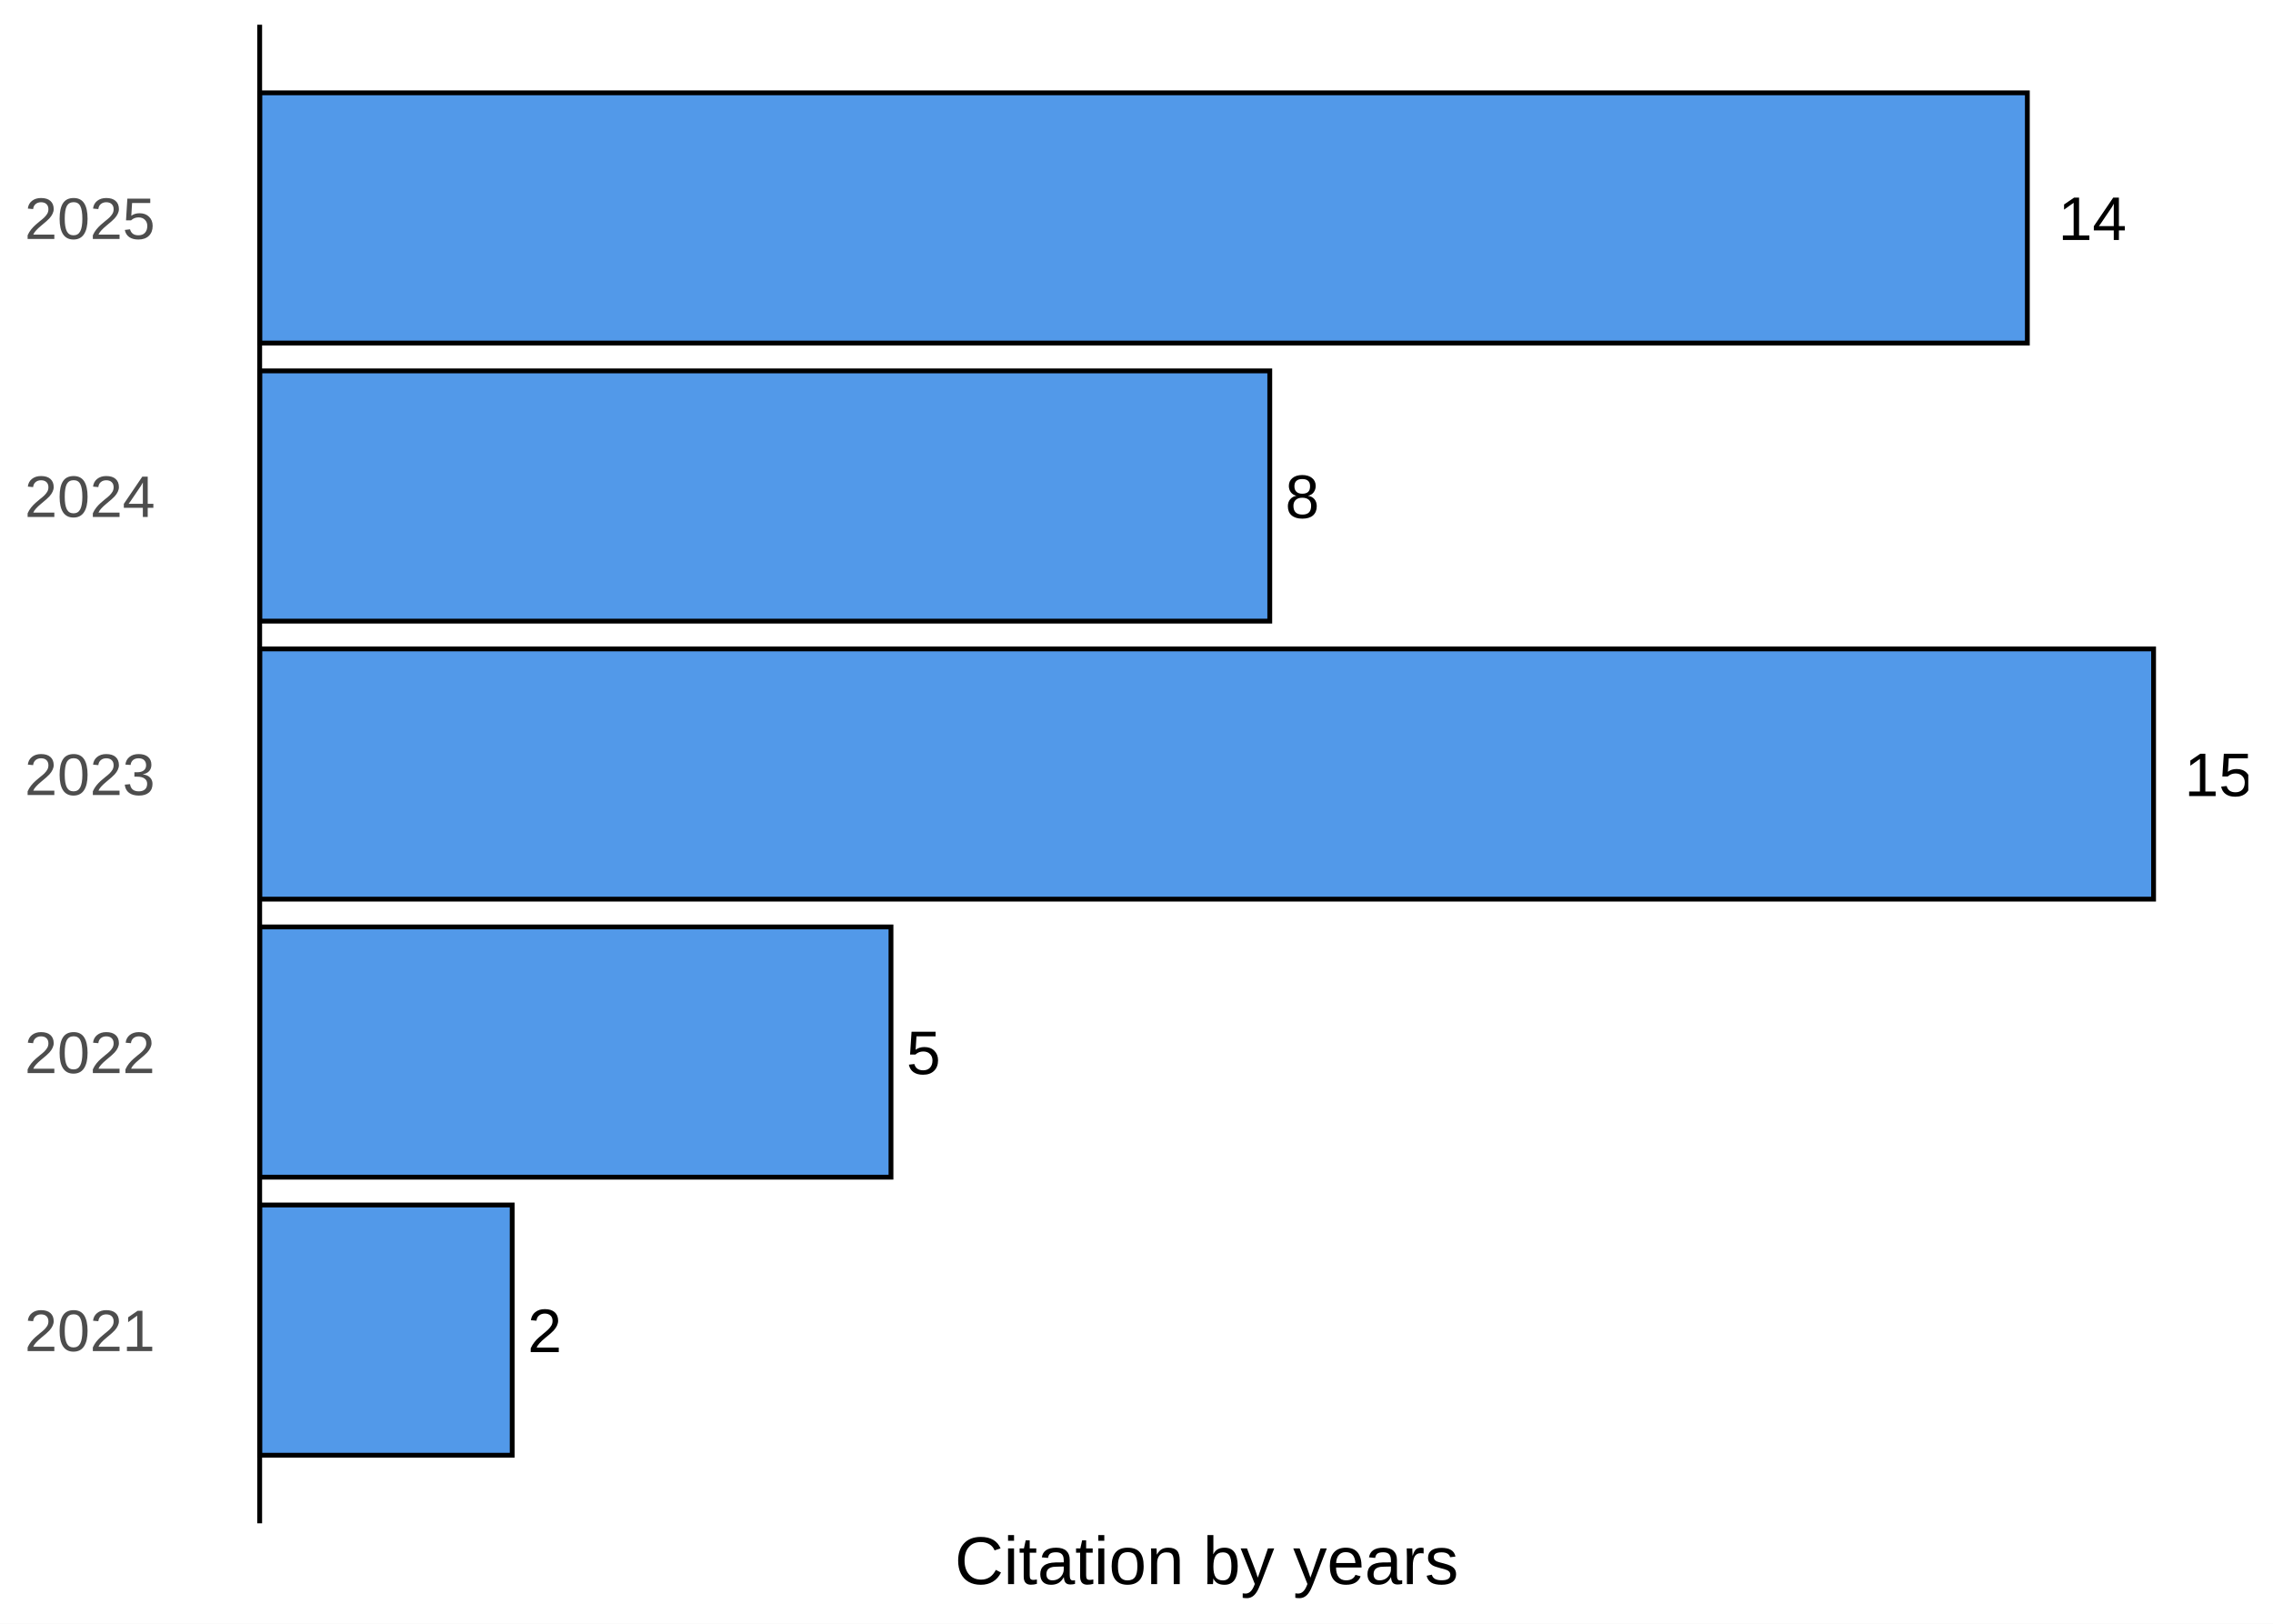
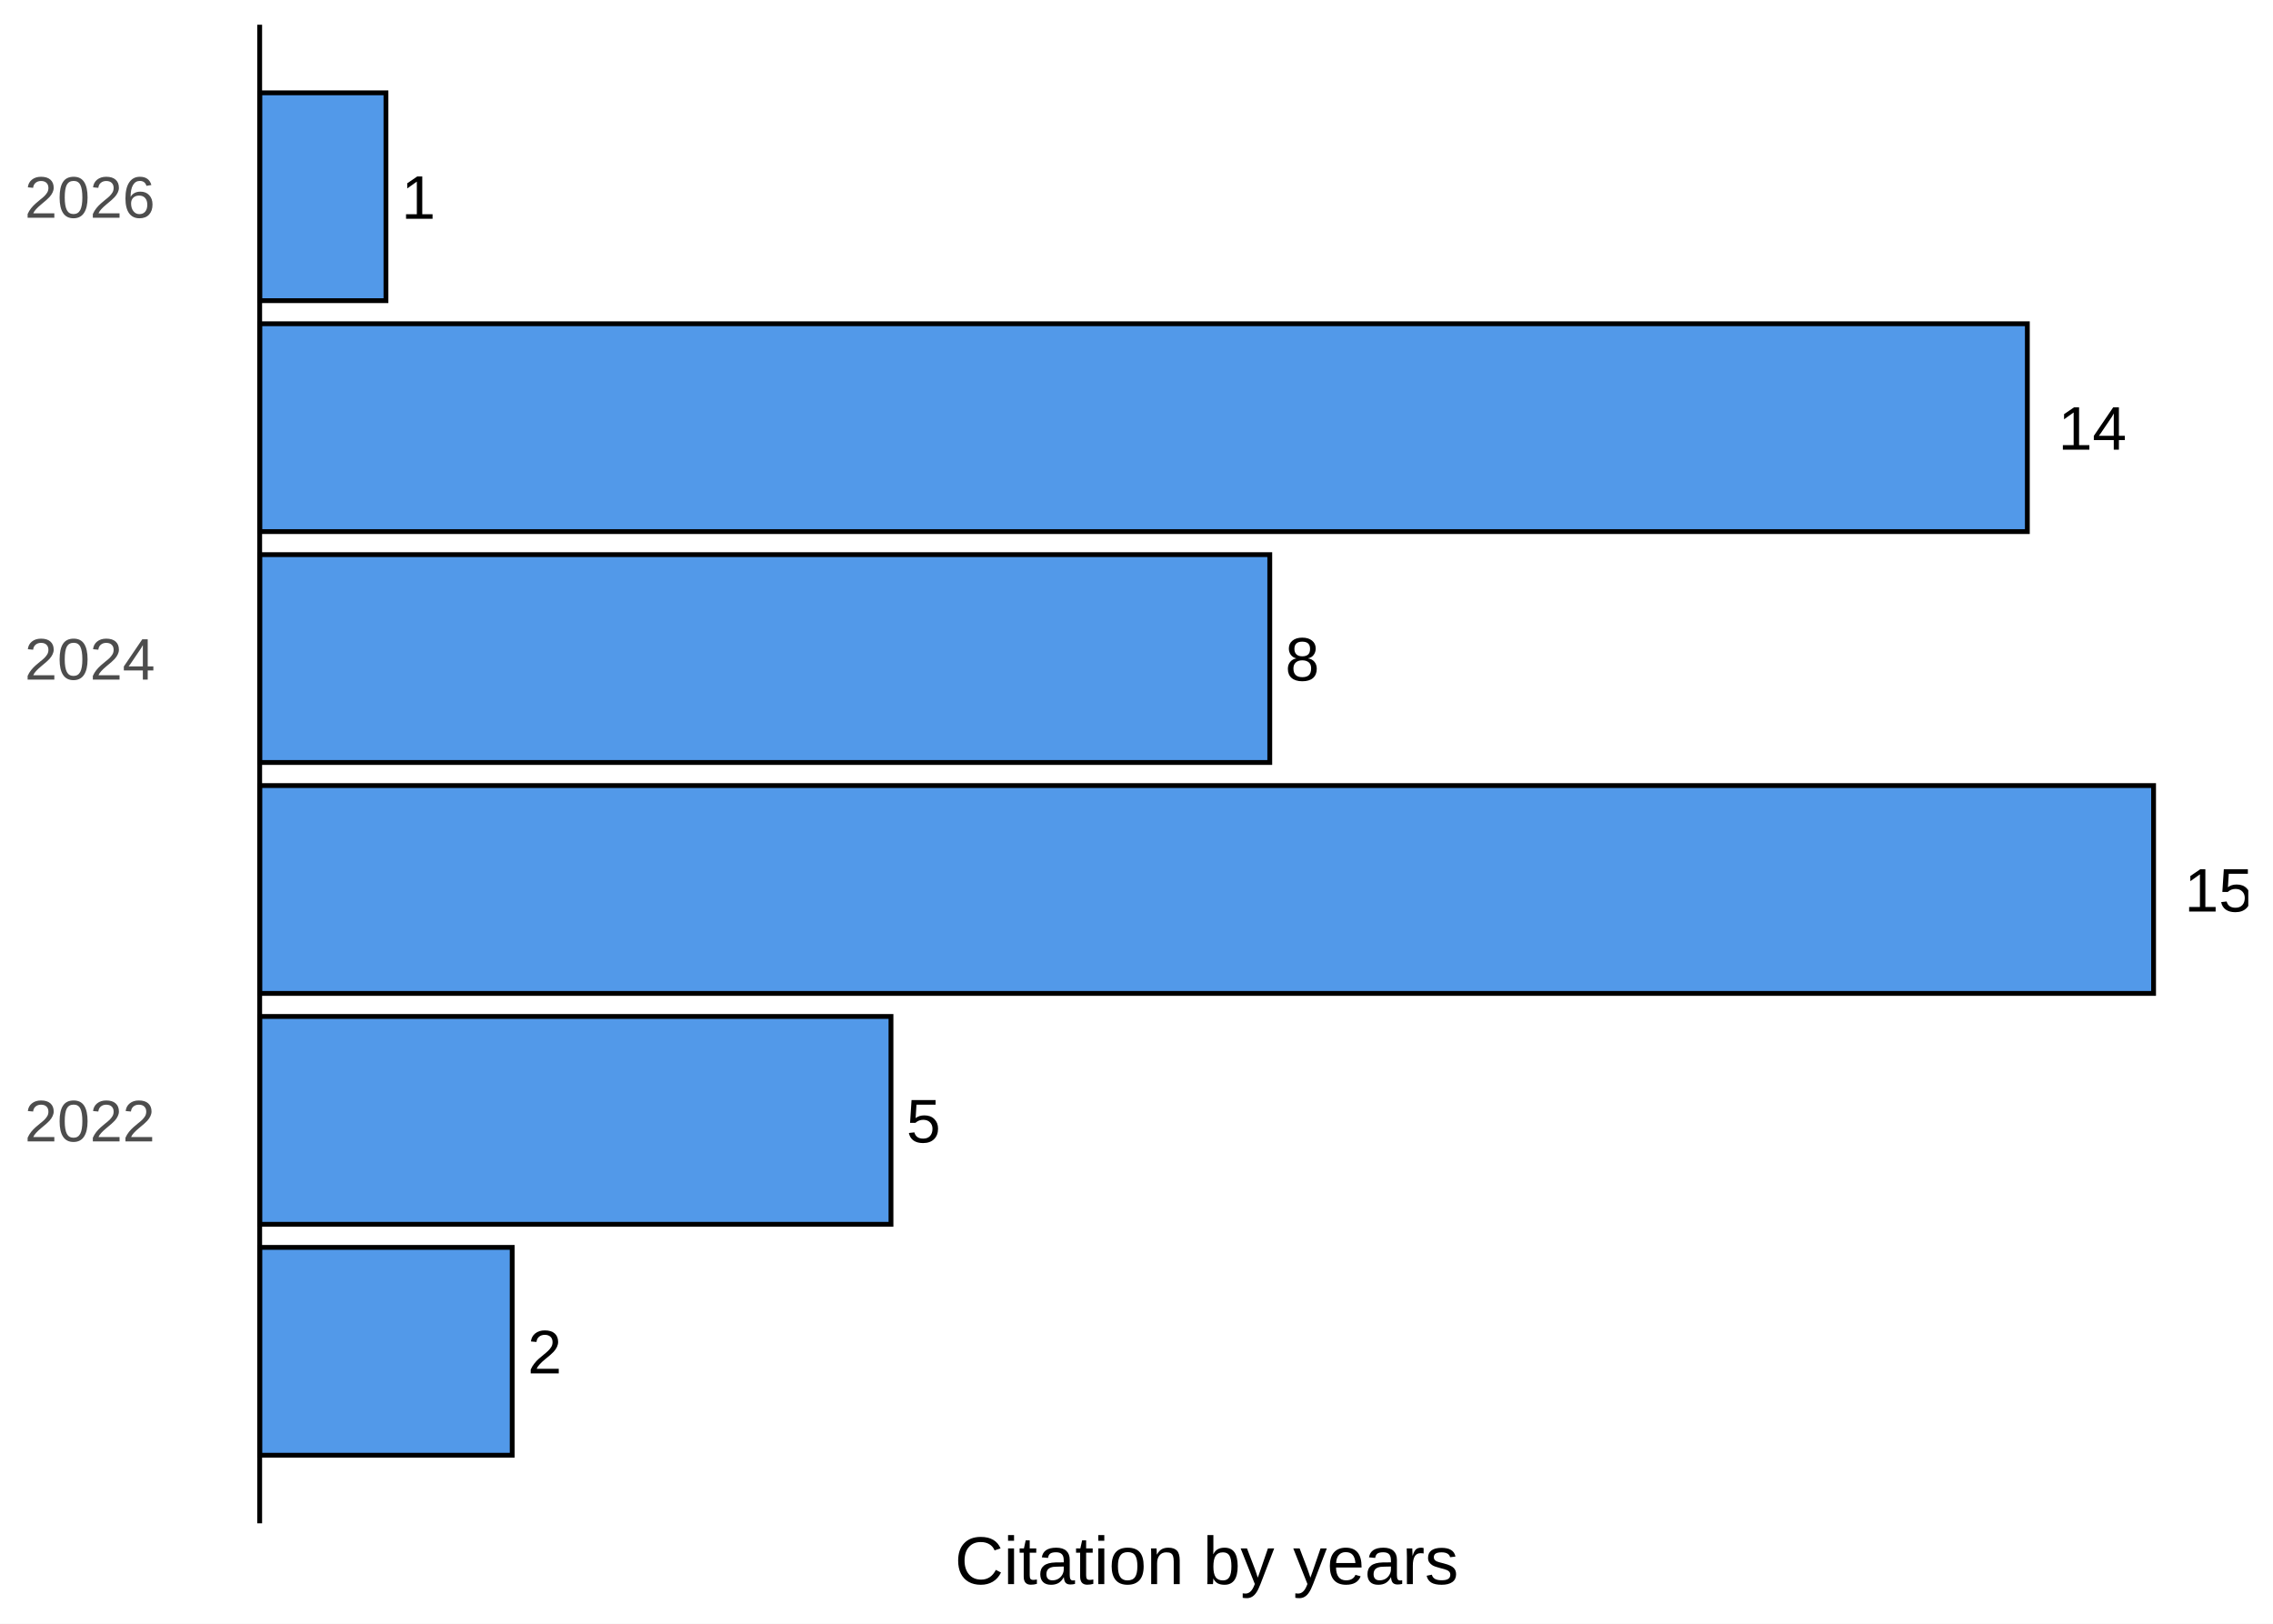
<svg xmlns="http://www.w3.org/2000/svg" width="504.00pt" height="360.00pt" viewBox="0 0 504.00 360.00">
  <g class="svglite">
    <defs>
      <style type="text/css">
    .svglite line, .svglite polyline, .svglite polygon, .svglite path, .svglite rect, .svglite circle {
      fill: none;
      stroke: #000000;
      stroke-linecap: round;
      stroke-linejoin: round;
      stroke-miterlimit: 10.00;
    }
    .svglite text {
      white-space: pre;
    }
    .svglite g.glyphgroup path {
      fill: inherit;
      stroke: none;
    }
  </style>
    </defs>
    <rect width="100%" height="100%" style="stroke: none; fill: #FFFFFF;" />
    <defs>
      <clipPath id="cpMC4wMHw1MDQuMDB8MC4wMHwzNjAuMDA=">
        <rect x="0.00" y="0.00" width="504.00" height="360.00" />
      </clipPath>
    </defs>
    <g clip-path="url(#cpMC4wMHw1MDQuMDB8MC4wMHwzNjAuMDA=)">
</g>
    <defs>
      <clipPath id="cpMzYuNTh8NDk4LjUyfDUuNDh8MzM3Ljc0">
        <rect x="36.58" y="5.48" width="461.94" height="332.26" />
      </clipPath>
    </defs>
    <g clip-path="url(#cpMzYuNTh8NDk4LjUyfDUuNDh8MzM3Ljc0)">
-       <rect x="57.58" y="267.16" width="55.99" height="55.48" style="stroke-width: 1.07; stroke-linecap: butt; stroke-linejoin: miter; fill: #2780E3; fill-opacity: 0.80;" />
-       <rect x="57.58" y="205.51" width="139.98" height="55.48" style="stroke-width: 1.07; stroke-linecap: butt; stroke-linejoin: miter; fill: #2780E3; fill-opacity: 0.80;" />
-       <rect x="57.58" y="143.87" width="419.94" height="55.48" style="stroke-width: 1.07; stroke-linecap: butt; stroke-linejoin: miter; fill: #2780E3; fill-opacity: 0.80;" />
-       <rect x="57.58" y="82.23" width="223.97" height="55.48" style="stroke-width: 1.07; stroke-linecap: butt; stroke-linejoin: miter; fill: #2780E3; fill-opacity: 0.80;" />
-       <rect x="57.58" y="20.58" width="391.95" height="55.48" style="stroke-width: 1.07; stroke-linecap: butt; stroke-linejoin: miter; fill: #2780E3; fill-opacity: 0.80;" />
-       <text x="116.99" y="299.78" style="font-size: 13.66px; font-family: &quot;Arial&quot;;" textLength="7.59px" lengthAdjust="spacingAndGlyphs">2</text>
-       <text x="200.98" y="238.14" style="font-size: 13.66px; font-family: &quot;Arial&quot;;" textLength="7.59px" lengthAdjust="spacingAndGlyphs">5</text>
-       <text x="484.36" y="176.50" style="font-size: 13.66px; font-family: &quot;Arial&quot;;" textLength="15.19px" lengthAdjust="spacingAndGlyphs">15</text>
-       <text x="284.97" y="114.85" style="font-size: 13.66px; font-family: &quot;Arial&quot;;" textLength="7.59px" lengthAdjust="spacingAndGlyphs">8</text>
-       <text x="456.36" y="53.21" style="font-size: 13.66px; font-family: &quot;Arial&quot;;" textLength="15.19px" lengthAdjust="spacingAndGlyphs">14</text>
+       <rect x="57.58" y="276.56" width="55.99" height="46.08" style="stroke-width: 1.07; stroke-linecap: butt; stroke-linejoin: miter; fill: #2780E3; fill-opacity: 0.80;" />
+       <rect x="57.58" y="225.36" width="139.98" height="46.08" style="stroke-width: 1.07; stroke-linecap: butt; stroke-linejoin: miter; fill: #2780E3; fill-opacity: 0.80;" />
+       <rect x="57.58" y="174.17" width="419.94" height="46.08" style="stroke-width: 1.07; stroke-linecap: butt; stroke-linejoin: miter; fill: #2780E3; fill-opacity: 0.80;" />
+       <rect x="57.58" y="122.97" width="223.97" height="46.08" style="stroke-width: 1.07; stroke-linecap: butt; stroke-linejoin: miter; fill: #2780E3; fill-opacity: 0.80;" />
+       <rect x="57.58" y="71.78" width="391.95" height="46.08" style="stroke-width: 1.07; stroke-linecap: butt; stroke-linejoin: miter; fill: #2780E3; fill-opacity: 0.80;" />
+       <rect x="57.58" y="20.58" width="28.00" height="46.08" style="stroke-width: 1.07; stroke-linecap: butt; stroke-linejoin: miter; fill: #2780E3; fill-opacity: 0.80;" />
+       <text x="116.99" y="304.49" style="font-size: 13.66px; font-family: &quot;Arial&quot;;" textLength="7.59px" lengthAdjust="spacingAndGlyphs">2</text>
+       <text x="200.98" y="253.29" style="font-size: 13.66px; font-family: &quot;Arial&quot;;" textLength="7.59px" lengthAdjust="spacingAndGlyphs">5</text>
+       <text x="484.36" y="202.10" style="font-size: 13.66px; font-family: &quot;Arial&quot;;" textLength="15.19px" lengthAdjust="spacingAndGlyphs">15</text>
+       <text x="284.97" y="150.90" style="font-size: 13.66px; font-family: &quot;Arial&quot;;" textLength="7.59px" lengthAdjust="spacingAndGlyphs">8</text>
+       <text x="456.36" y="99.70" style="font-size: 13.66px; font-family: &quot;Arial&quot;;" textLength="15.19px" lengthAdjust="spacingAndGlyphs">14</text>
+       <text x="88.99" y="48.51" style="font-size: 13.66px; font-family: &quot;Arial&quot;;" textLength="7.59px" lengthAdjust="spacingAndGlyphs">1</text>
      <line x1="57.58" y1="337.74" x2="57.58" y2="5.48" style="stroke-width: 1.07; stroke-linecap: butt;" />
    </g>
    <g clip-path="url(#cpMC4wMHw1MDQuMDB8MC4wMHwzNjAuMDA=)">
-       <text x="34.39" y="299.55" text-anchor="end" style="font-size: 13.00px;fill: #4D4D4D; font-family: &quot;Arial&quot;;" textLength="28.94px" lengthAdjust="spacingAndGlyphs">2021</text>
-       <text x="34.39" y="237.91" text-anchor="end" style="font-size: 13.00px;fill: #4D4D4D; font-family: &quot;Arial&quot;;" textLength="28.94px" lengthAdjust="spacingAndGlyphs">2022</text>
-       <text x="34.39" y="176.26" text-anchor="end" style="font-size: 13.00px;fill: #4D4D4D; font-family: &quot;Arial&quot;;" textLength="28.94px" lengthAdjust="spacingAndGlyphs">2023</text>
-       <text x="34.39" y="114.62" text-anchor="end" style="font-size: 13.00px;fill: #4D4D4D; font-family: &quot;Arial&quot;;" textLength="28.94px" lengthAdjust="spacingAndGlyphs">2024</text>
-       <text x="34.39" y="52.98" text-anchor="end" style="font-size: 13.00px;fill: #4D4D4D; font-family: &quot;Arial&quot;;" textLength="28.94px" lengthAdjust="spacingAndGlyphs">2025</text>
+       <text x="34.39" y="253.06" text-anchor="end" style="font-size: 13.00px;fill: #4D4D4D; font-family: &quot;Arial&quot;;" textLength="28.94px" lengthAdjust="spacingAndGlyphs">2022</text>
+       <text x="34.39" y="150.67" text-anchor="end" style="font-size: 13.00px;fill: #4D4D4D; font-family: &quot;Arial&quot;;" textLength="28.94px" lengthAdjust="spacingAndGlyphs">2024</text>
+       <text x="34.39" y="48.27" text-anchor="end" style="font-size: 13.00px;fill: #4D4D4D; font-family: &quot;Arial&quot;;" textLength="28.94px" lengthAdjust="spacingAndGlyphs">2026</text>
      <text x="267.55" y="351.22" text-anchor="middle" style="font-size: 15.00px; font-family: &quot;Arial&quot;;" textLength="111.73px" lengthAdjust="spacingAndGlyphs">Citation by years</text>
    </g>
  </g>
</svg>
